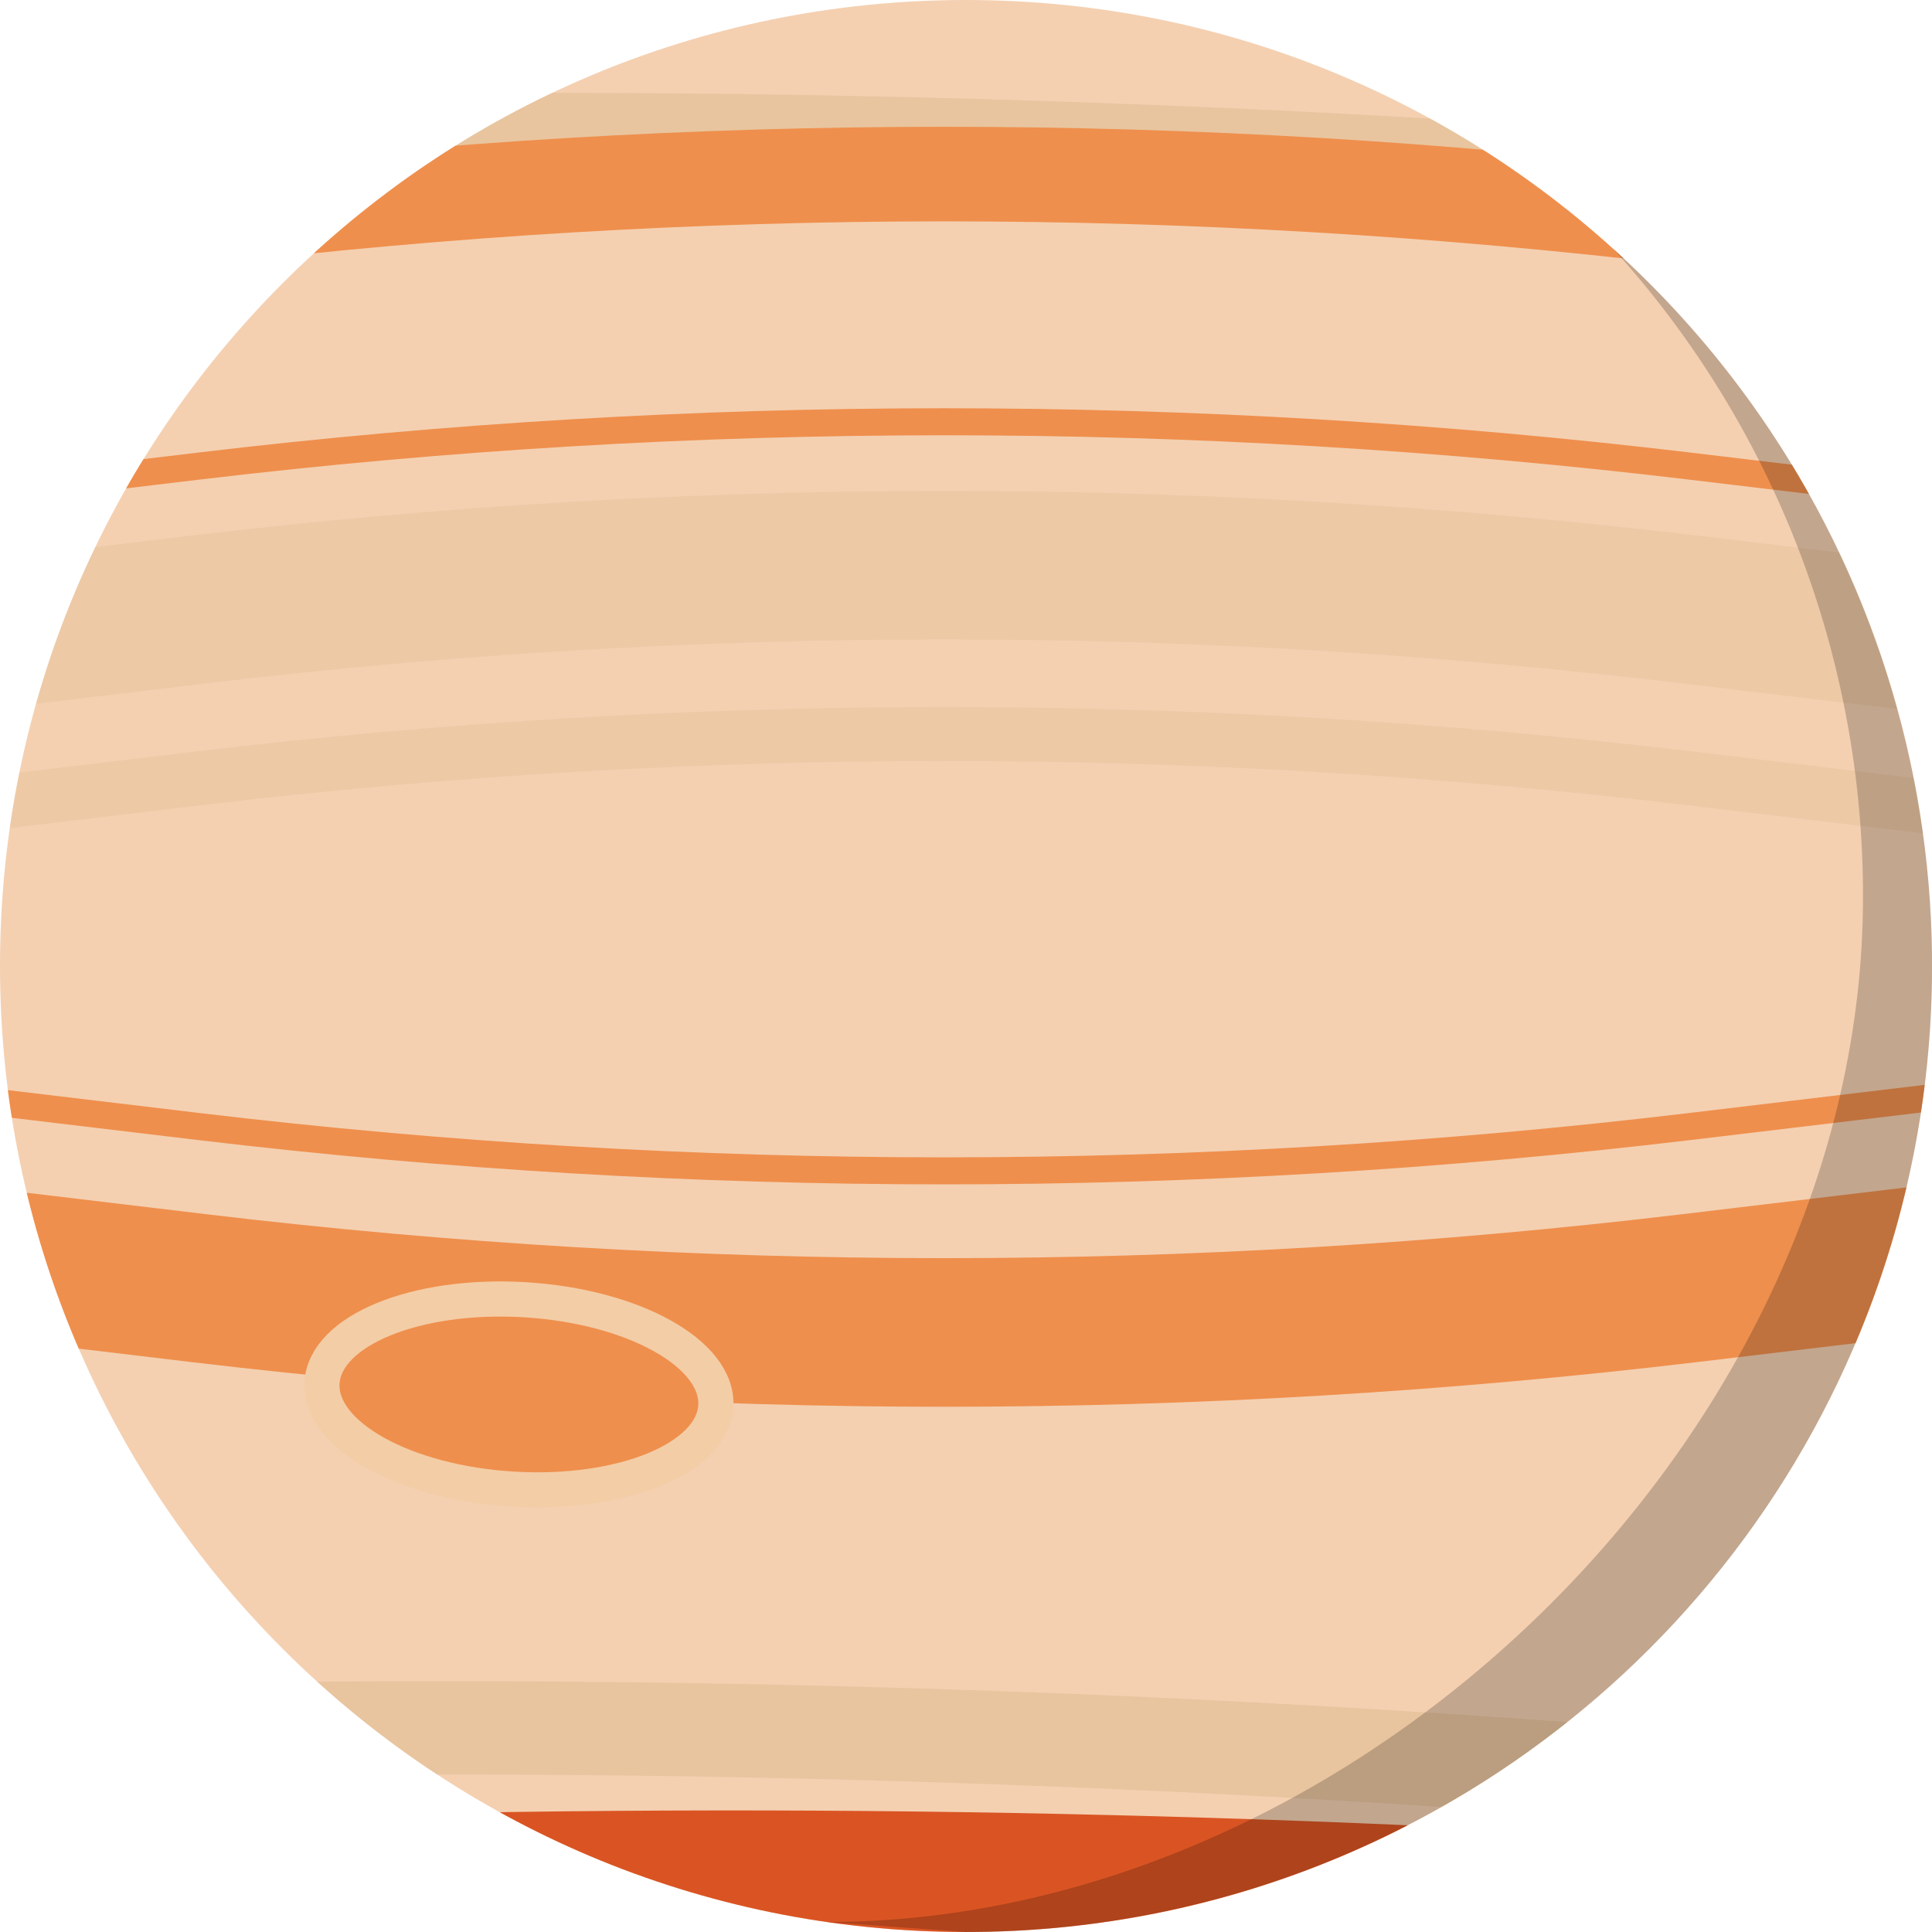
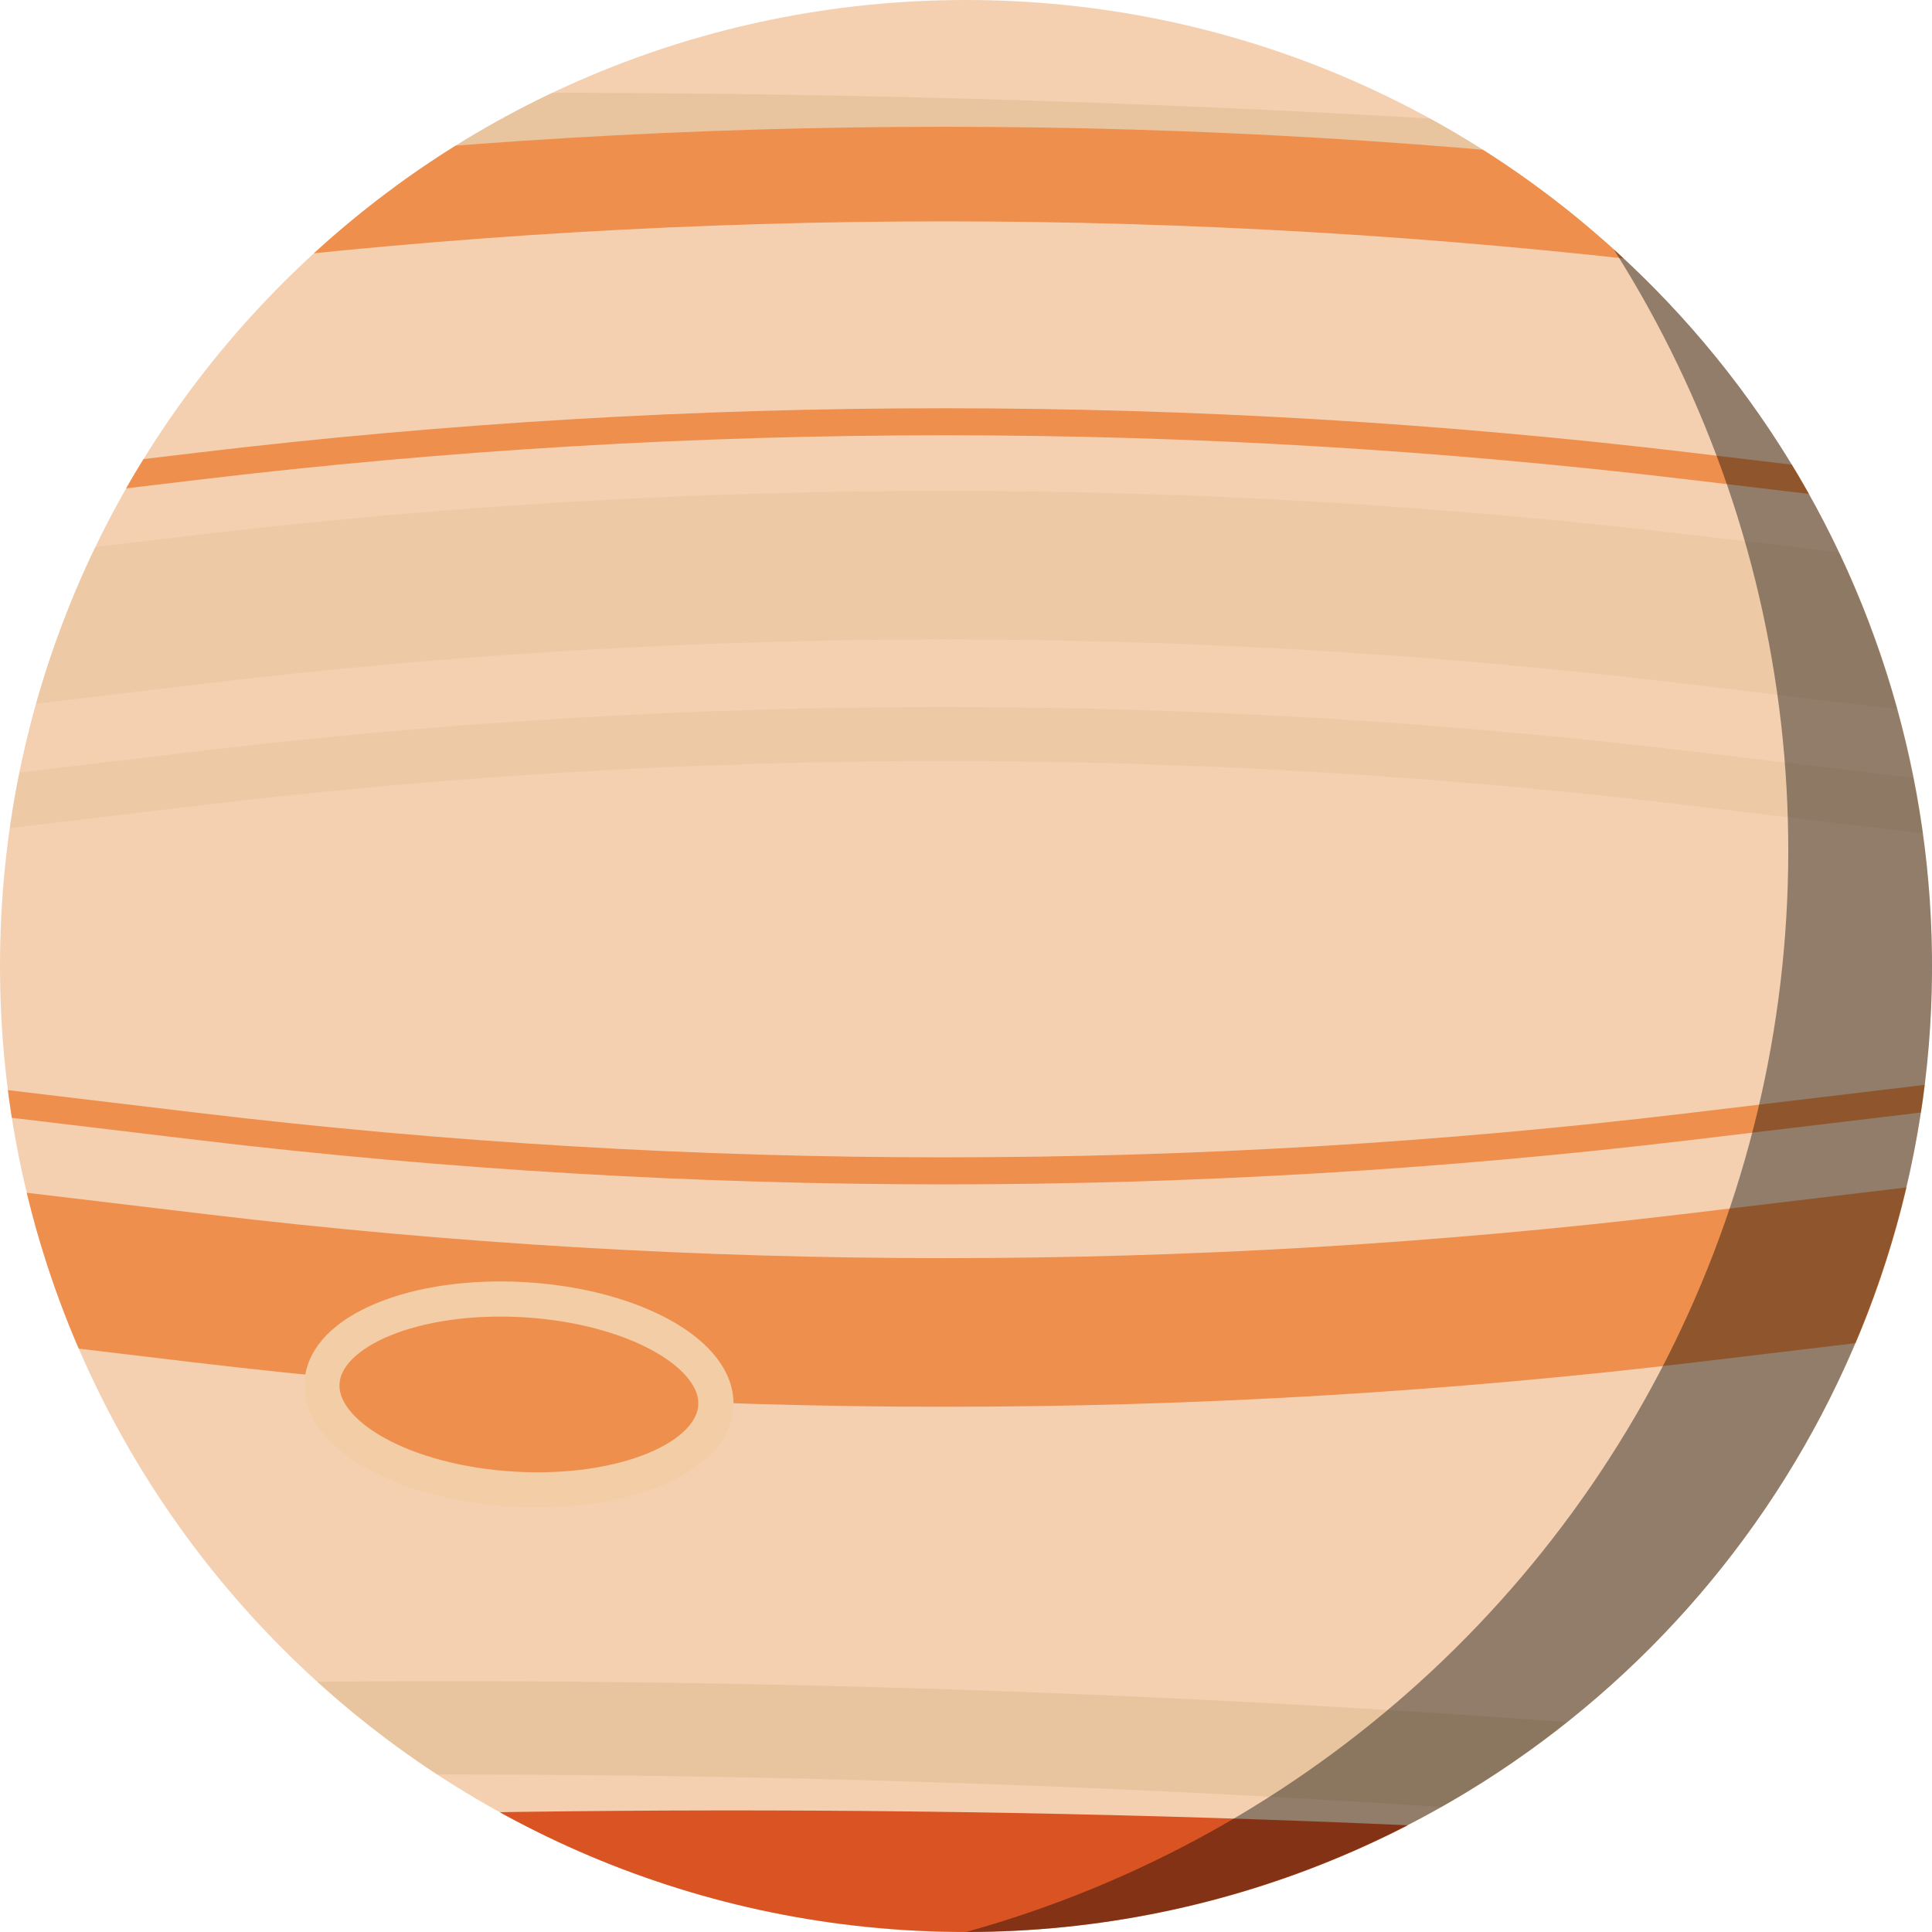
<svg xmlns="http://www.w3.org/2000/svg" width="800px" height="800px" viewBox="0 0 129.103 129.103">
  <defs>
    <clipPath id="clip-path">
      <circle cx="64.551" cy="64.551" r="64.551" transform="translate(331.399 204.494)" fill="none" />
    </clipPath>
  </defs>
  <g id="Jupiter" transform="translate(-331.399 -204.494)">
    <g>
      <circle cx="64.551" cy="64.551" r="64.551" transform="translate(331.399 204.494)" fill="#f4d0b1" />
      <g>
        <g clip-path="url(#clip-path)">
          <path d="M330.159,214.5A1021.437,1021.437,0,0,1,540.3,228.515" fill="none" stroke="#dcb98e" stroke-miterlimit="10" stroke-width="6.236" opacity="0.5" />
          <path d="M323.839,320.642a1021.438,1021.438,0,0,1,210.146,14.014" fill="none" stroke="#dcb98e" stroke-miterlimit="10" stroke-width="6.236" opacity="0.5" />
          <path d="M306.743,333.544a1021.431,1021.431,0,0,1,210.51,6.564" fill="none" stroke="#da5423" stroke-miterlimit="10" stroke-width="10.834" />
          <path d="M313.462,286.841l31.253,3.735a420.454,420.454,0,0,0,99.566,0l31.254-3.734" fill="none" stroke="#ef8f4d" stroke-miterlimit="10" stroke-width="9.931" />
          <path d="M475.535,248.952l-31.254-3.734a420.4,420.4,0,0,0-99.566,0l-31.253,3.734" fill="none" stroke="#dcb98e" stroke-miterlimit="10" stroke-width="9.931" opacity="0.3" />
          <path d="M475.535,260.237,444.281,256.5a420.508,420.508,0,0,0-99.566,0l-31.253,3.734" fill="none" stroke="#dcb98e" stroke-miterlimit="10" stroke-width="3.611" opacity="0.3" />
          <path d="M475.535,239.37l-31.254-3.734a420.4,420.4,0,0,0-99.566,0l-31.253,3.734" fill="none" stroke="#ef8f4d" stroke-miterlimit="10" stroke-width="1.806" />
          <path d="M475.535,222.818l-31.254-3.734a420.4,420.4,0,0,0-99.566,0l-31.253,3.734" fill="none" stroke="#ef8f4d" stroke-miterlimit="10" stroke-width="6.32" />
          <path d="M313.462,276.043l31.253,3.734a420.4,420.4,0,0,0,99.566,0l31.254-3.734" fill="none" stroke="#ef8f4d" stroke-miterlimit="10" stroke-width="1.806" />
        </g>
      </g>
-       <path d="M395.951,333.6A64.549,64.549,0,0,0,439.23,221.154a64.31,64.31,0,0,1,16.661,43.28c0,35.65-33.6,68.495-69.248,68.495" opacity="0.2" style="mix-blend-mode: darken;isolation: isolate" />
-       <path d="M460.5,269.045" fill="none" />
-       <path d="M331.4,269.045" fill="none" />
+       <path d="M395.951,333.597 A64.551,64.551,0,0,0,439.23,221.152 A75,75,0,0,1,395.951,333.597" opacity="0.4" style="mix-blend-mode: darken;isolation: isolate" />
      <ellipse cx="6.342" cy="13.184" rx="6.342" ry="13.184" transform="matrix(0.059, -0.998, 0.998, 0.059, 352.542, 303.227)" fill="#ef8f4d" stroke="#f3cda6" stroke-miterlimit="10" stroke-width="2.349" />
    </g>
  </g>
</svg>
